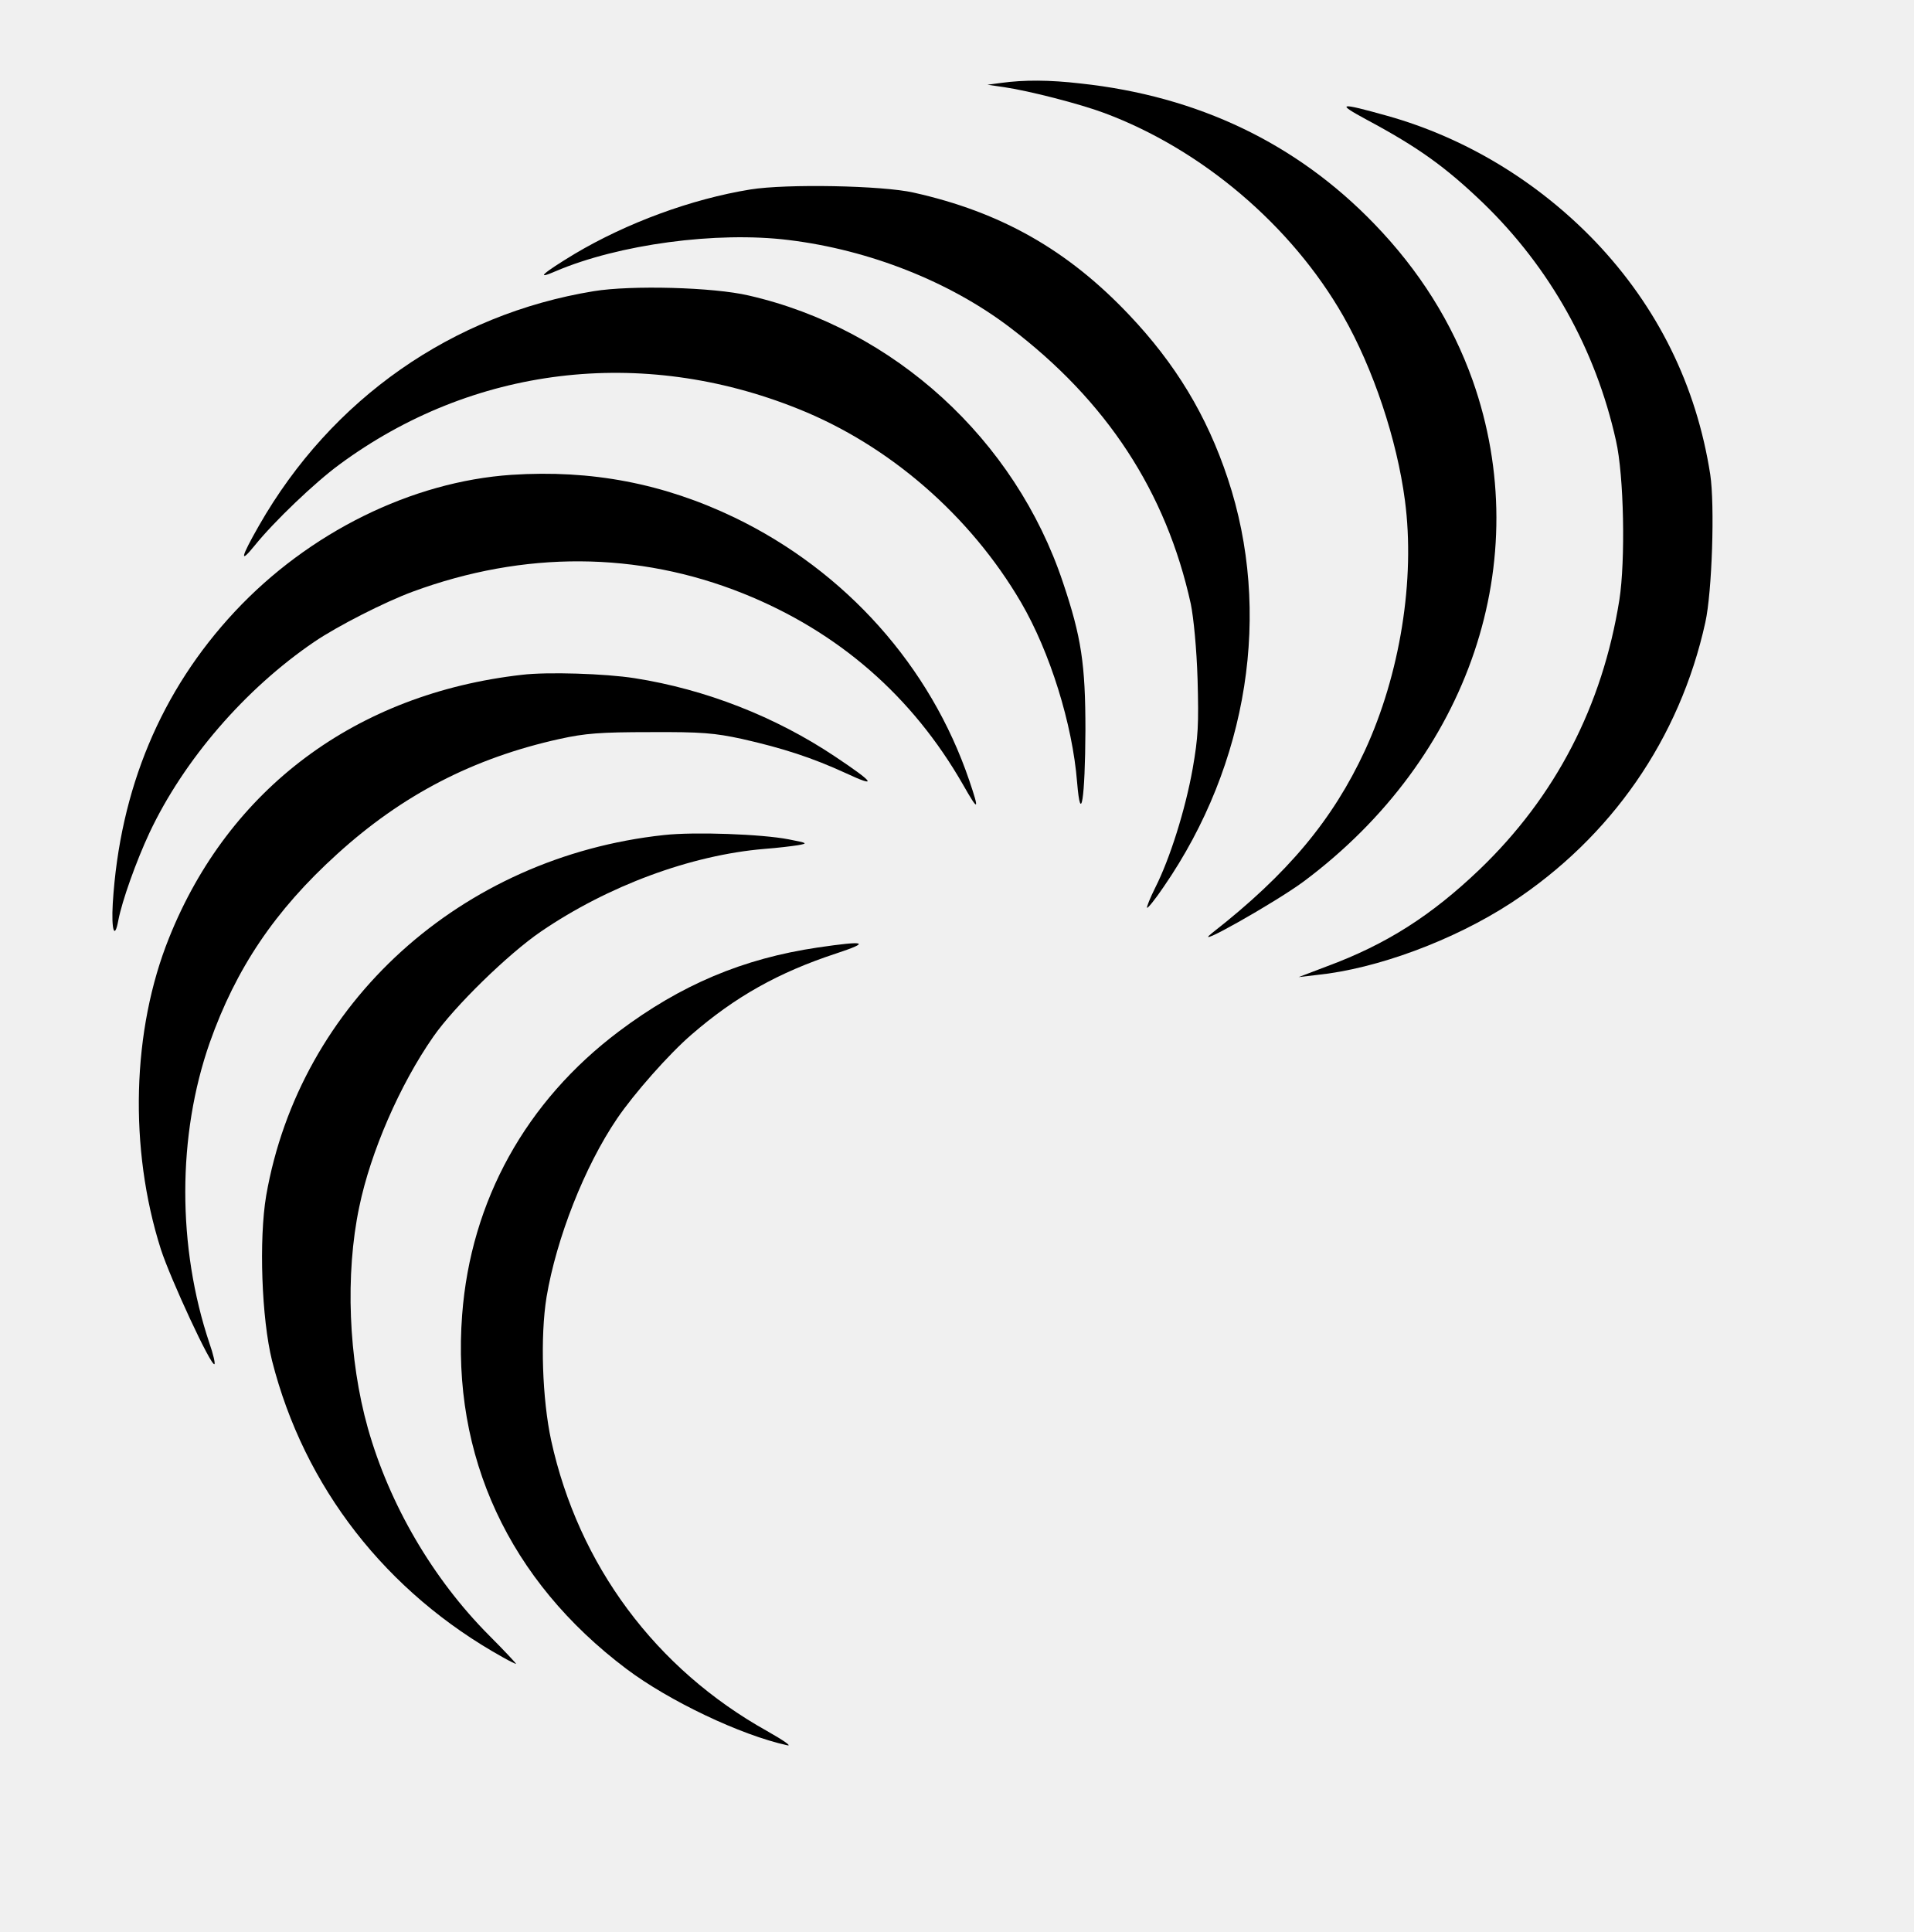
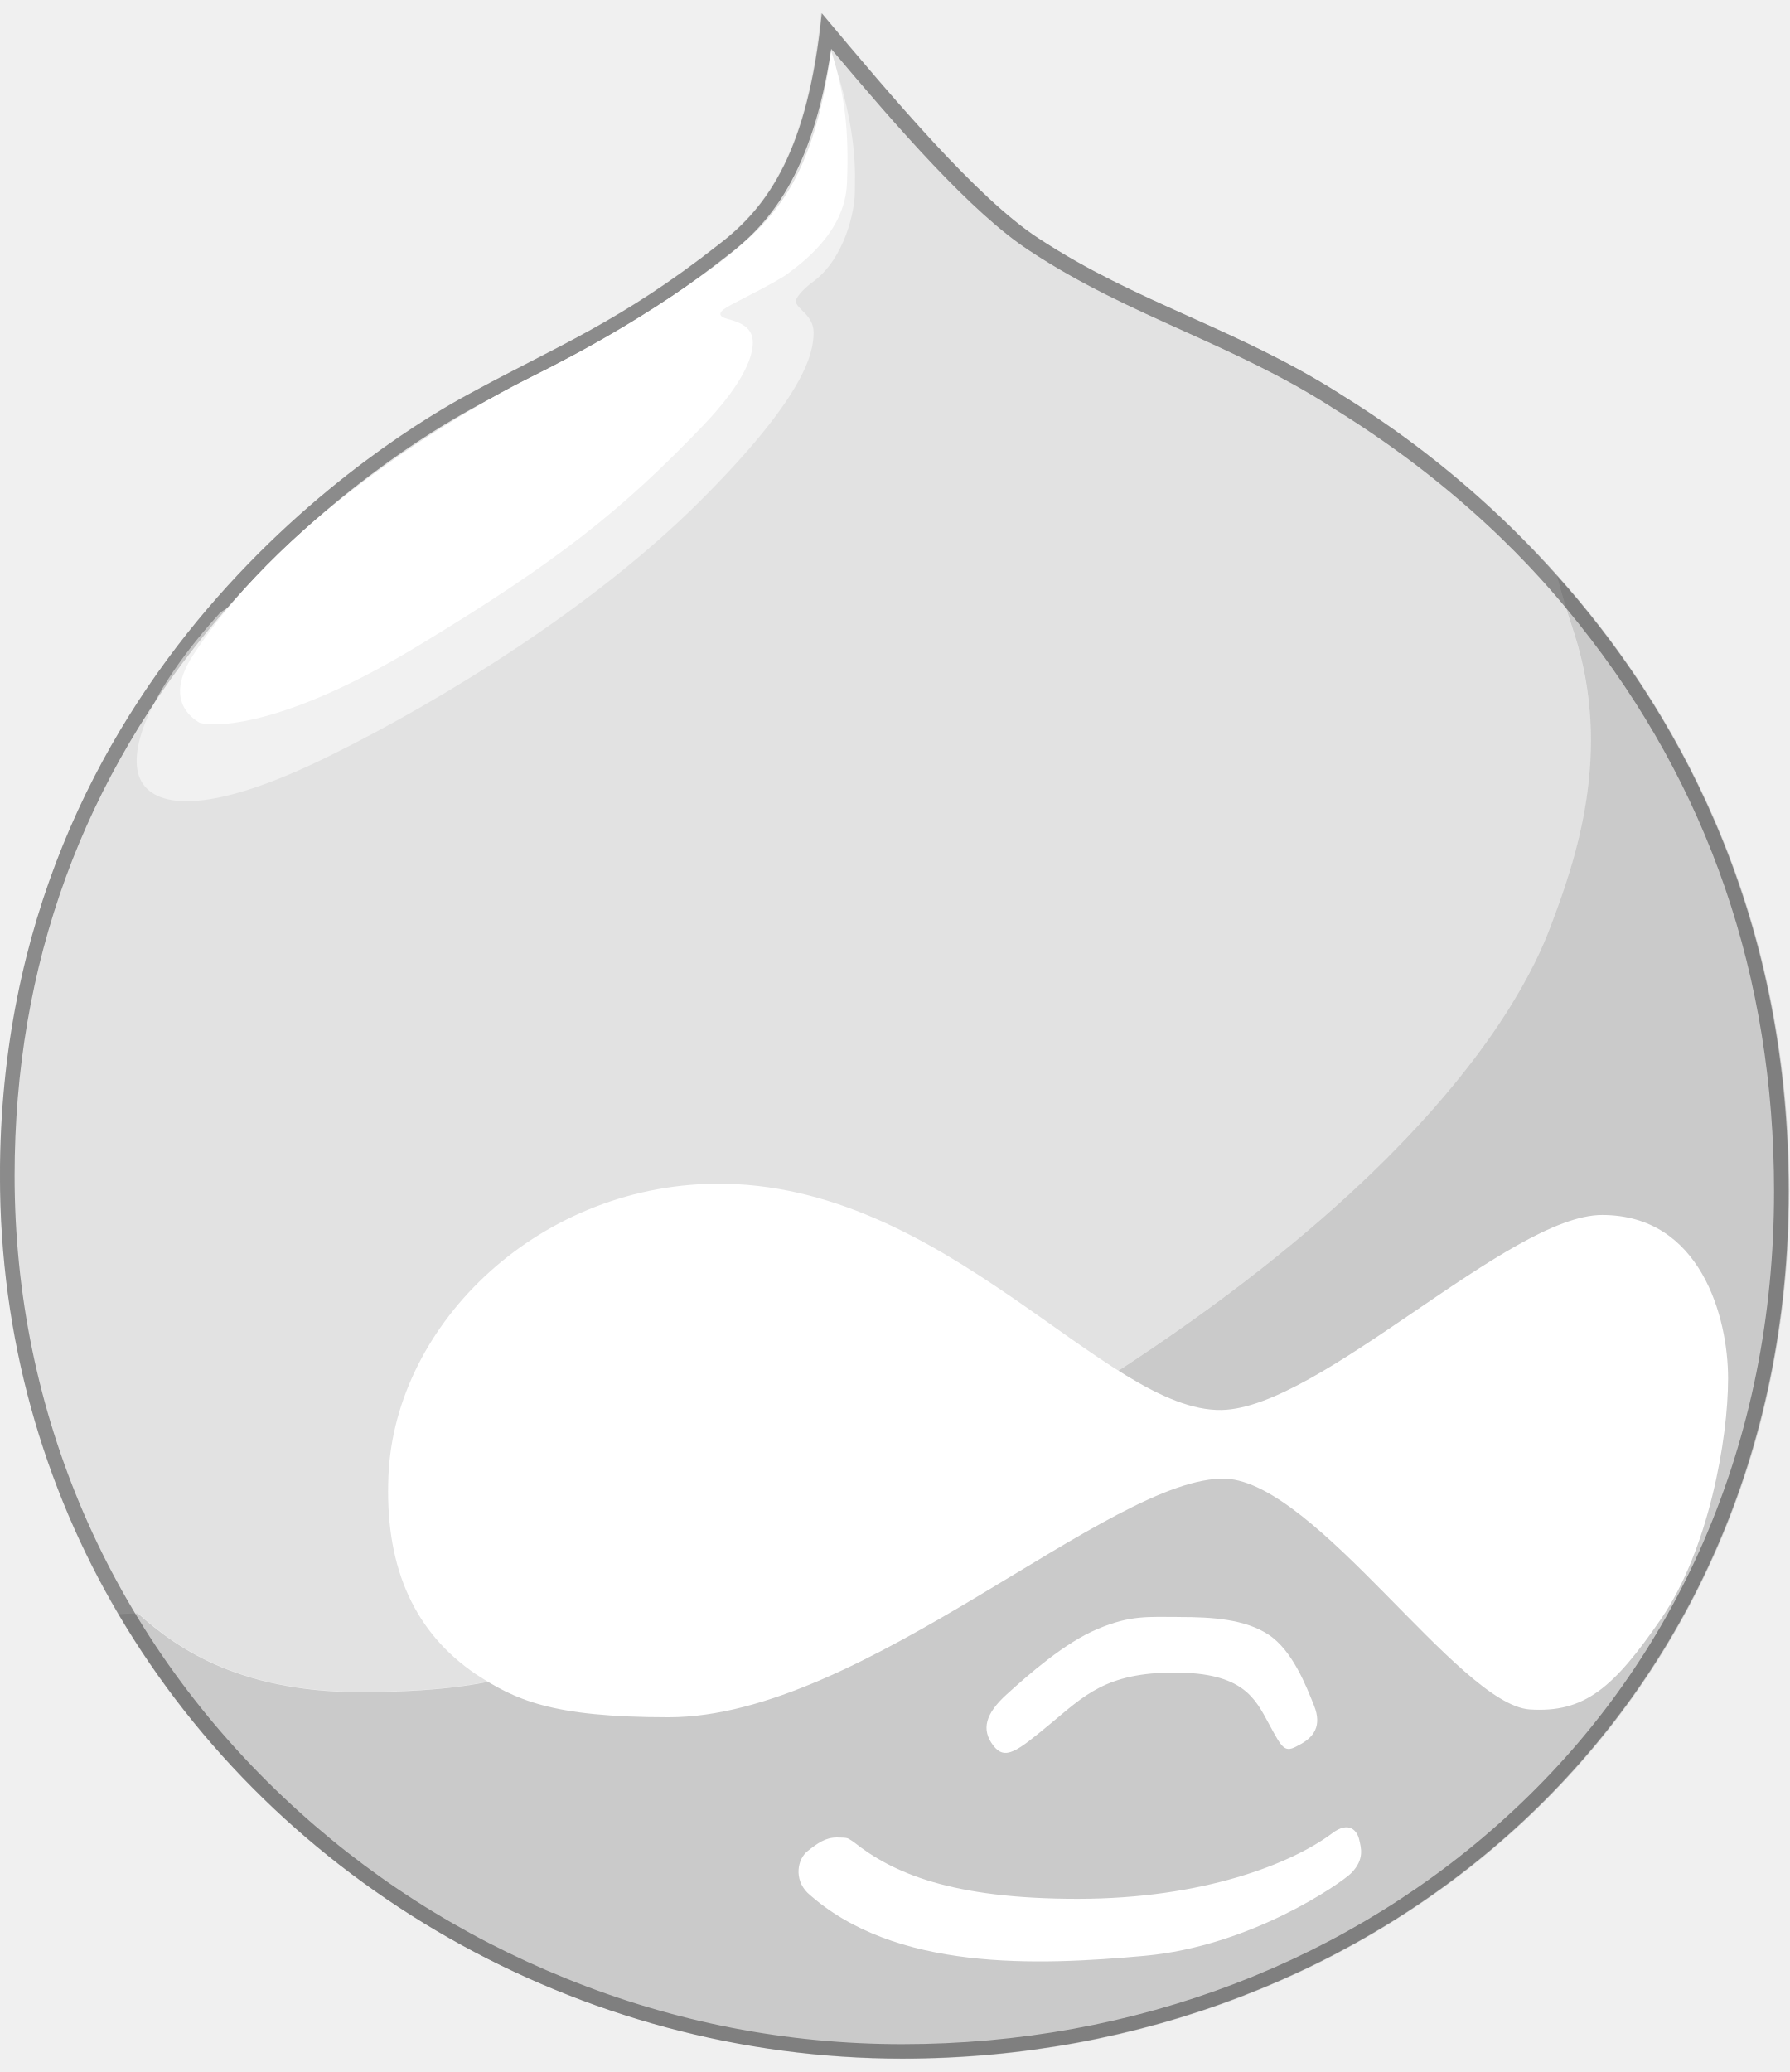
- <svg xmlns="http://www.w3.org/2000/svg" version="1.0" width="621pt" height="627pt" viewBox="0 0 621 627" preserveAspectRatio="xMidYMid meet">
-   <g transform="translate(0,627) scale(0.1,-0.1)" fill="#000000" stroke="none">
-     <path d="M3250 6001 l-45 -6 55 -8 c81 -12 245 -54 325 -84 316 -118 607 -365 775 -659 97 -170 174 -400 200 -598 34 -257 -16 -565 -130 -812 -104 -224 -250 -400 -496 -592 -75 -59 205 99 297 167 539 402 755 1042 549 1626 -67 188 -173 357 -320 509 -252 261 -572 414 -952 455 -103 12 -184 12 -258 2z" />
-     <path d="M4435 5882 c168 -90 256 -153 379 -271 216 -209 365 -474 431 -771 26 -113 31 -389 11 -517 -55 -344 -207 -638 -454 -875 -157 -150 -303 -243 -495 -314 l-92 -35 60 7 c194 20 443 112 630 234 325 213 547 533 630 910 22 99 31 381 16 480 -45 289 -171 544 -373 756 -187 195 -422 337 -675 408 -157 44 -168 42 -68 -12z" />
-     <path d="M2435 5655 c-191 -31 -400 -108 -570 -209 -104 -63 -130 -86 -61 -56 204 87 522 130 756 101 262 -32 522 -135 717 -283 315 -239 508 -534 588 -898 9 -44 19 -145 22 -245 4 -147 2 -187 -16 -290 -24 -134 -74 -292 -121 -385 -17 -34 -29 -64 -27 -66 2 -3 27 28 54 68 275 399 352 893 208 1325 -68 205 -170 373 -321 532 -199 210 -416 333 -699 396 -101 23 -413 29 -530 10z" />
-     <path d="M1927 5325 c-459 -75 -851 -349 -1086 -760 -60 -105 -65 -128 -14 -65 63 78 195 204 274 262 432 319 980 386 1490 181 295 -118 558 -346 723 -628 94 -161 167 -395 182 -584 12 -144 26 -53 27 169 0 214 -13 302 -73 480 -155 464 -548 823 -1020 931 -115 27 -381 34 -503 14z" />
-     <path d="M1660 4729 c-324 -22 -658 -187 -898 -444 -239 -256 -373 -575 -396 -947 -5 -87 6 -120 18 -55 12 63 58 192 101 284 111 236 310 467 535 620 75 51 230 130 320 163 361 133 730 131 1072 -6 309 -124 549 -333 714 -621 50 -88 54 -86 20 14 -126 371 -401 679 -761 853 -231 111 -465 156 -725 139z" />
-     <path d="M1694 4080 c-538 -61 -951 -369 -1145 -853 -121 -300 -131 -684 -27 -1011 31 -96 164 -383 174 -373 3 2 -4 33 -16 67 -105 313 -105 675 1 977 85 240 211 428 413 611 211 192 442 312 723 374 82 18 131 22 293 22 167 1 210 -3 298 -22 133 -30 228 -61 337 -111 105 -49 94 -32 -35 54 -193 129 -420 218 -650 254 -95 15 -284 21 -366 11z" />
-     <path d="M2155 3560 c-659 -71 -1182 -545 -1291 -1170 -24 -142 -15 -399 19 -536 104 -410 370 -752 750 -963 21 -12 40 -21 42 -21 2 0 -37 42 -88 93 -182 183 -323 424 -393 672 -63 224 -74 500 -28 718 37 179 132 397 240 552 68 98 243 269 350 342 217 148 486 248 725 268 41 3 90 9 109 12 33 6 32 7 -30 19 -87 17 -306 25 -405 14z" />
-     <path d="M2654 3195 c-243 -36 -444 -121 -645 -272 -302 -227 -481 -550 -509 -920 -35 -459 152 -862 533 -1149 138 -104 371 -215 522 -248 17 -4 -12 16 -65 46 -362 202 -612 538 -701 943 -29 134 -36 337 -15 466 32 190 123 423 229 579 55 81 168 209 241 272 142 123 282 202 471 264 112 37 96 42 -61 19z" />
-   </g>
+ <svg xmlns="http://www.w3.org/2000/svg" width="57" height="66" viewBox="471.5 467 57 66" enable-background="new 471.5 467 57 66">
+   <path opacity=".2" fill="#303030" d="M528.5 504.965c0 16.634-13.123 27.615-28.24 27.615-10.29 0-19.894-5.523-24.978-14.167l.605-.027c1.313 1.192 3.39 2.58 7.404 2.515 4.77-.064 5.645-.875 9.855-2.756 22.716-10.17 26.925-19.457 27.736-21.59s2.013-5.587.756-9.415c-.242-.737-.42-1.333-.54-1.808-3.018-3.372-6.017-5.225-6.92-5.784-.14-.093-.29-.177-.43-.26l.44.26c2.01 1.247 14.314 8.782 14.314 25.417z" />
+   <path fill="#fff" d="M509.09 518.507c1.006 0 2.077.065 2.83.568.756.503 1.193 1.63 1.445 2.263.25.634 0 1.006-.503 1.258-.438.25-.503.12-.94-.69-.44-.81-.82-1.63-3.01-1.63s-2.887.755-3.948 1.63c-1.062.876-1.443 1.193-1.825.69s-.253-1.006.437-1.63 1.825-1.63 2.888-2.077c1.06-.45 1.62-.383 2.625-.383zm-10.413 7.152c1.257 1.005 3.14 1.825 7.153 1.825 4.015 0 6.836-1.137 8.094-2.077.568-.438.82-.065.875.187.056.25.186.624-.252 1.07-.316.317-3.194 2.33-6.594 2.636-3.4.31-7.964.504-10.73-2.01-.438-.44-.316-1.07 0-1.323.317-.25.568-.438.94-.438.374.008.317.008.513.13z" />
+   <path opacity=".2" fill="#aaa" d="M520.89 496.545c-.81 2.133-5.02 11.42-27.735 21.59-4.21 1.88-5.085 2.69-9.854 2.756-4.013.066-6.09-1.32-7.403-2.514l-.605.028h-.01c-2.393-4.042-3.78-8.783-3.78-13.952 0-7.852 2.97-13.654 6.287-17.687.11-.13.213-.26.325-.382 2.683-3.148 5.55-5.17 7.218-6.203.038-.028.075-.047.112-.065.42-.25.754-.447.987-.568 2.757-1.51 4.77-2.263 7.963-4.77.12-.092.242-.186.354-.288l.008-.01c.875-.754 1.64-1.76 2.18-3.4v-.008c.325-.97.567-2.16.716-3.65l.02.018c2.253 2.69 4.954 5.886 6.89 7.144.69.447 1.38.848 2.068 1.202l.3.15c2.243 1.126 4.507 1.945 6.807 3.333l.428.26c.903.56 3.902 2.412 6.92 5.784.12.475.298 1.07.54 1.807 1.274 3.837.073 7.292-.737 9.425z" />
+   <path opacity=".5" fill="#333" d="M514.176 479.538c-3.26-2.077-6.464-2.887-9.603-4.955-1.938-1.267-4.64-4.47-6.893-7.162-.438 4.332-1.686 6.148-3.26 7.35-3.195 2.515-5.207 3.26-7.963 4.77-2.338 1.256-14.958 8.726-14.958 24.913 0 5.17 1.387 9.91 3.77 13.96 5.077 8.635 14.68 14.158 24.97 14.158 15.126 0 28.24-10.98 28.24-27.614 0-9.127-3.707-15.526-7.386-19.633-3.016-3.382-6.015-5.217-6.918-5.785zm7.627 7.34c4.117 5.15 6.213 11.23 6.213 18.077 0 3.968-.755 7.712-2.245 11.148-1.414 3.25-3.444 6.13-6.053 8.56-5.15 4.806-12.062 7.45-19.475 7.45-3.67 0-7.265-.698-10.692-2.086-3.372-1.36-6.398-3.297-9.016-5.774-5.532-5.225-8.57-12.257-8.57-19.8 0-6.716 2.18-12.695 6.483-17.753 3.288-3.865 6.836-6.007 8.196-6.743.67-.363 1.285-.69 1.89-.997 1.892-.97 3.68-1.89 6.14-3.818 1.312-.997 2.71-2.58 3.305-6.585 2.077 2.468 4.48 5.234 6.314 6.426 1.63 1.08 3.307 1.835 4.918 2.562 1.527.69 3.11 1.406 4.676 2.403l.056.037c4.62 2.84 7.06 5.896 7.86 6.892z" />
+   <path opacity=".5" fill="#fff" d="M497.98 468.678c.874 2.58.753 3.893.753 4.452 0 .56-.307 2.077-1.313 2.832-.438.317-.568.568-.568.624 0 .25.568.438.568 1.006 0 .69-.317 2.077-3.642 5.393-3.325 3.316-8.103 6.278-11.8 8.103-3.698 1.826-5.468 1.686-5.97.81s.185-2.83 2.514-5.392l9.667-6.278 9.164-6.398.503-2.44" />
+   <path fill="#fff" d="M497.98 468.613c-.57 4.145-1.826 5.393-3.512 6.715-2.83 2.133-5.588 3.446-6.212 3.763-1.63.82-7.535 4.08-10.608 8.784-.94 1.444 0 2.012.186 2.133.187.12 2.33.372 6.9-2.385 4.574-2.757 6.595-4.387 9.175-7.078 1.377-1.444 1.573-2.263 1.573-2.636 0-.438-.316-.624-.82-.754-.25-.065-.316-.187 0-.373.317-.186 1.622-.82 1.938-1.07.318-.25 1.827-1.257 1.882-2.887.065-1.63-.056-2.766-.503-4.21zm-14.112 45.628c.065-4.898 4.648-9.472 10.422-9.536 7.348-.065 12.424 7.283 16.13 7.208 3.14-.064 9.166-6.212 12.118-6.212 3.14 0 4.014 3.26 4.014 5.206 0 1.938-.623 5.458-2.133 7.656-1.51 2.198-2.44 3.008-4.2 2.888-2.264-.187-6.78-7.21-9.67-7.35-3.64-.12-11.547 7.6-17.75 7.6-3.763 0-4.9-.567-6.147-1.378-1.92-1.312-2.85-3.315-2.785-6.08z" />
</svg>
